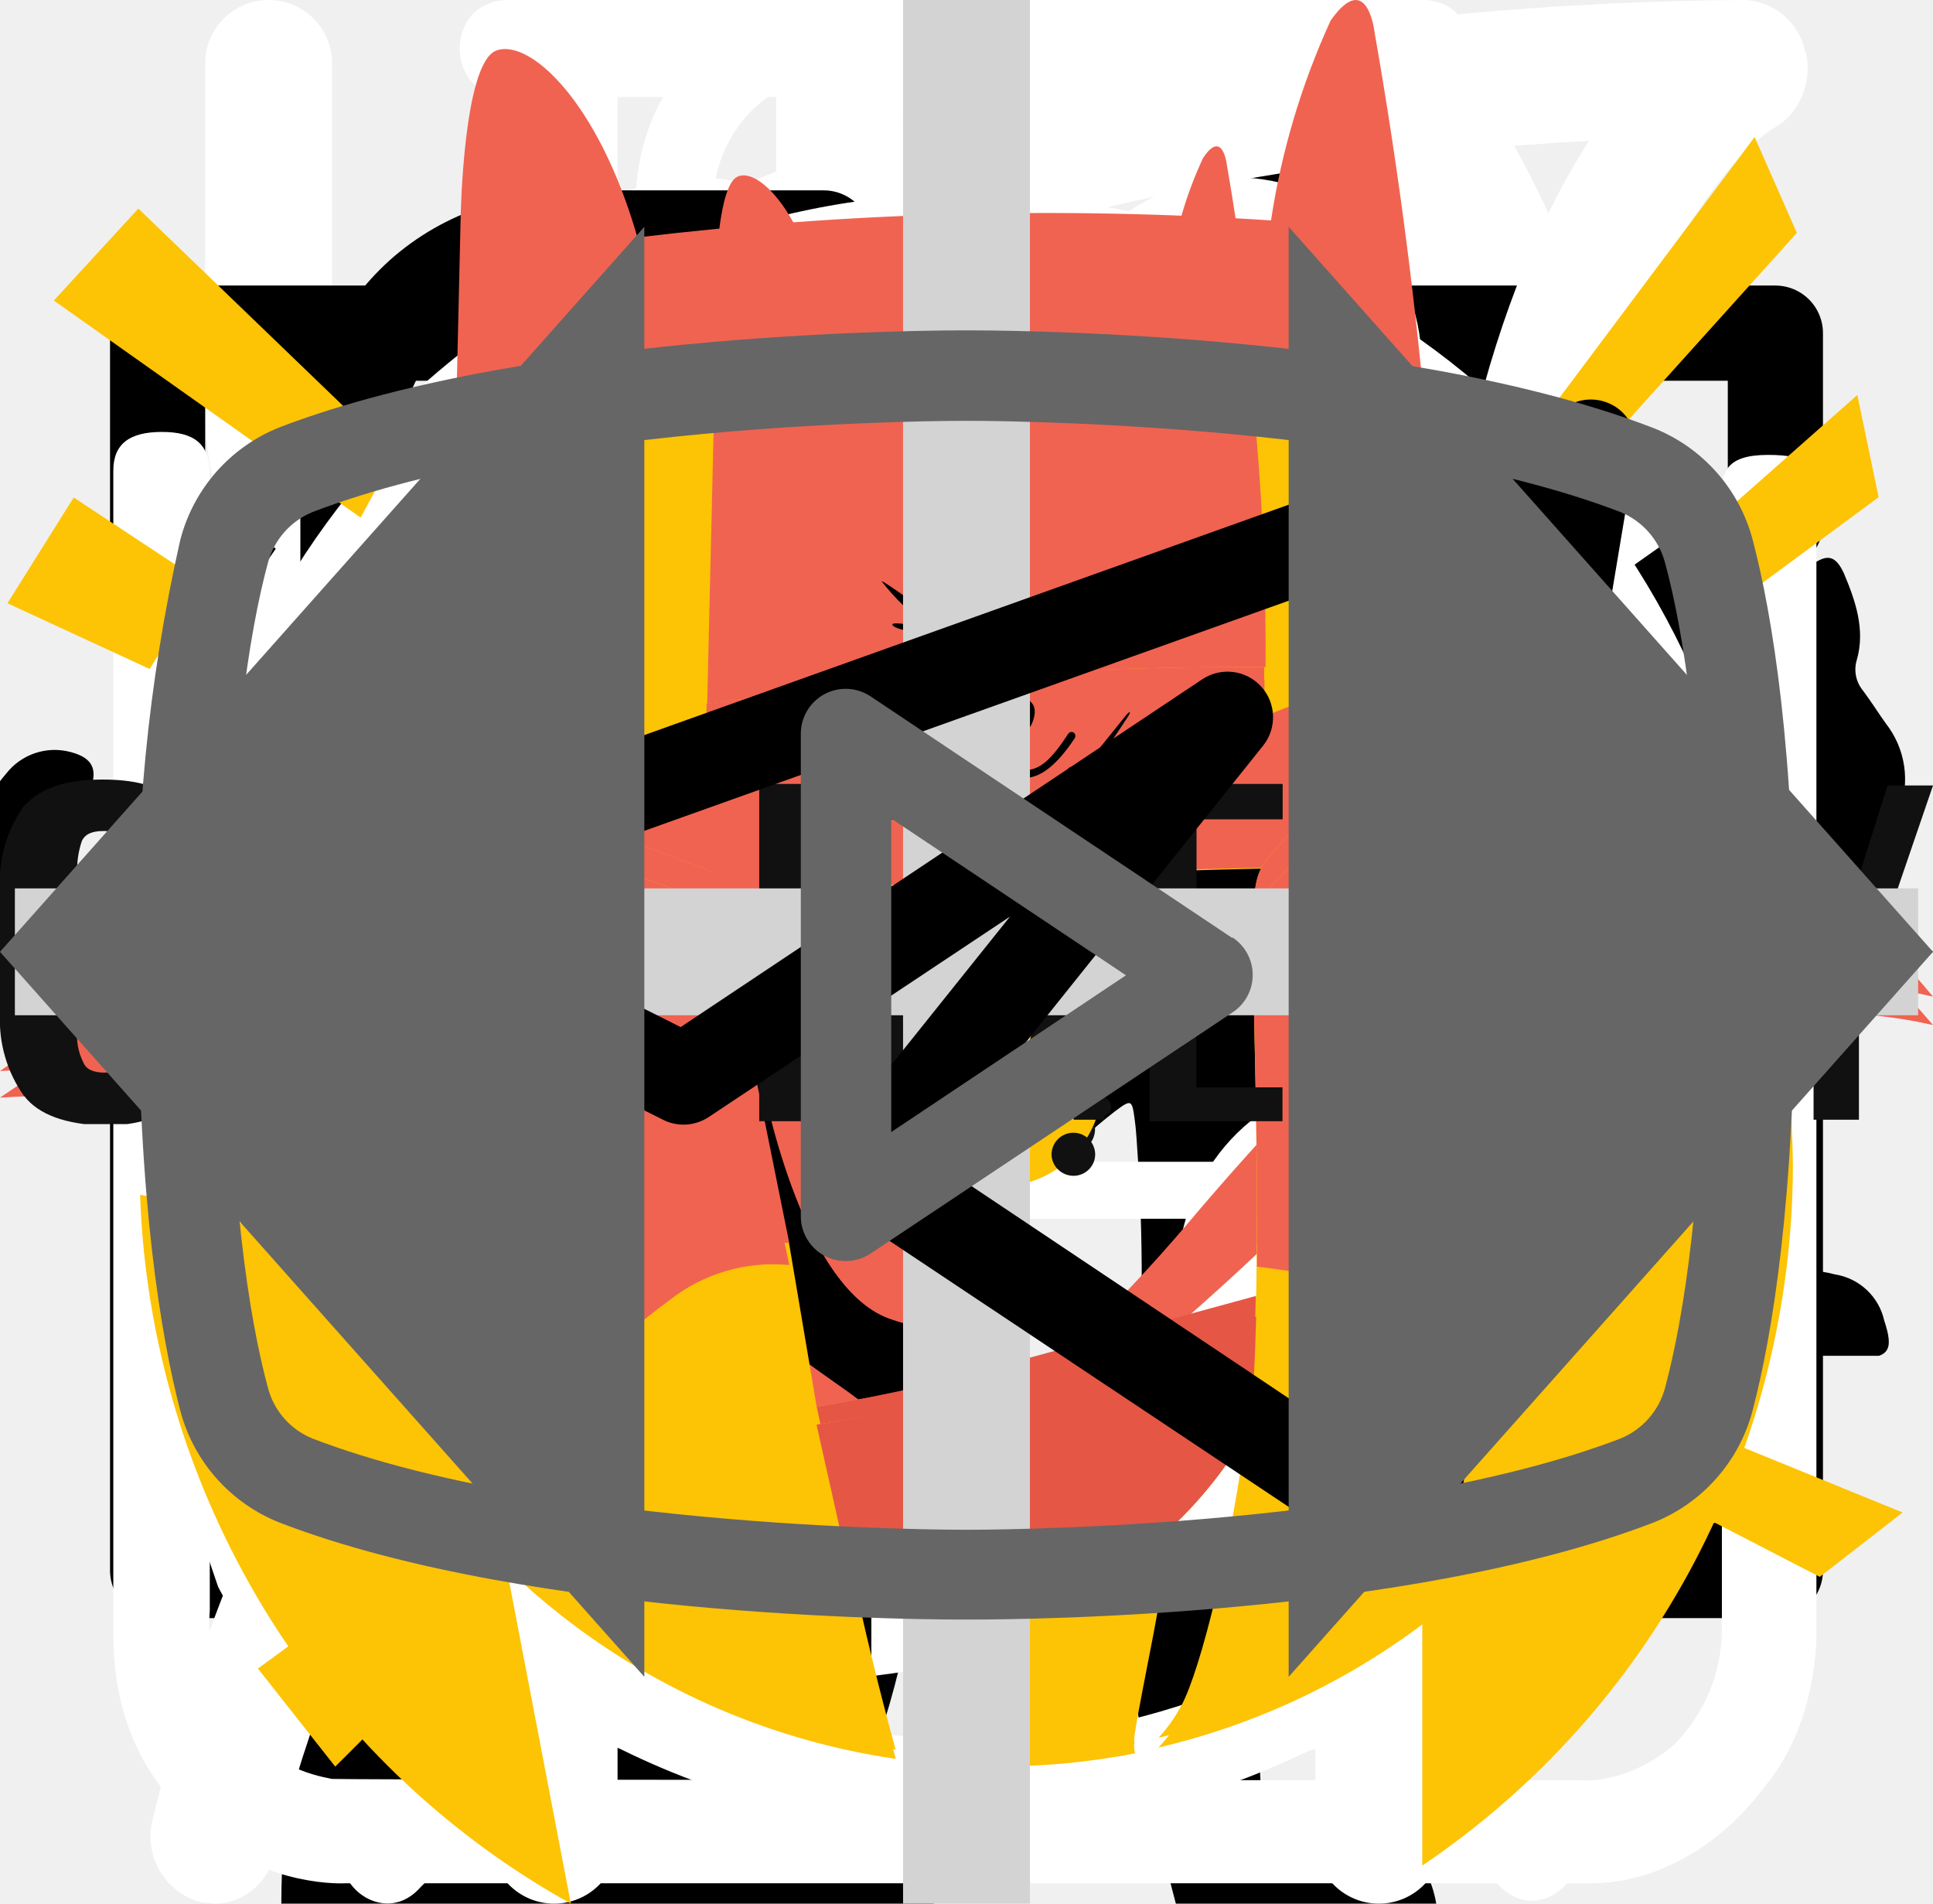
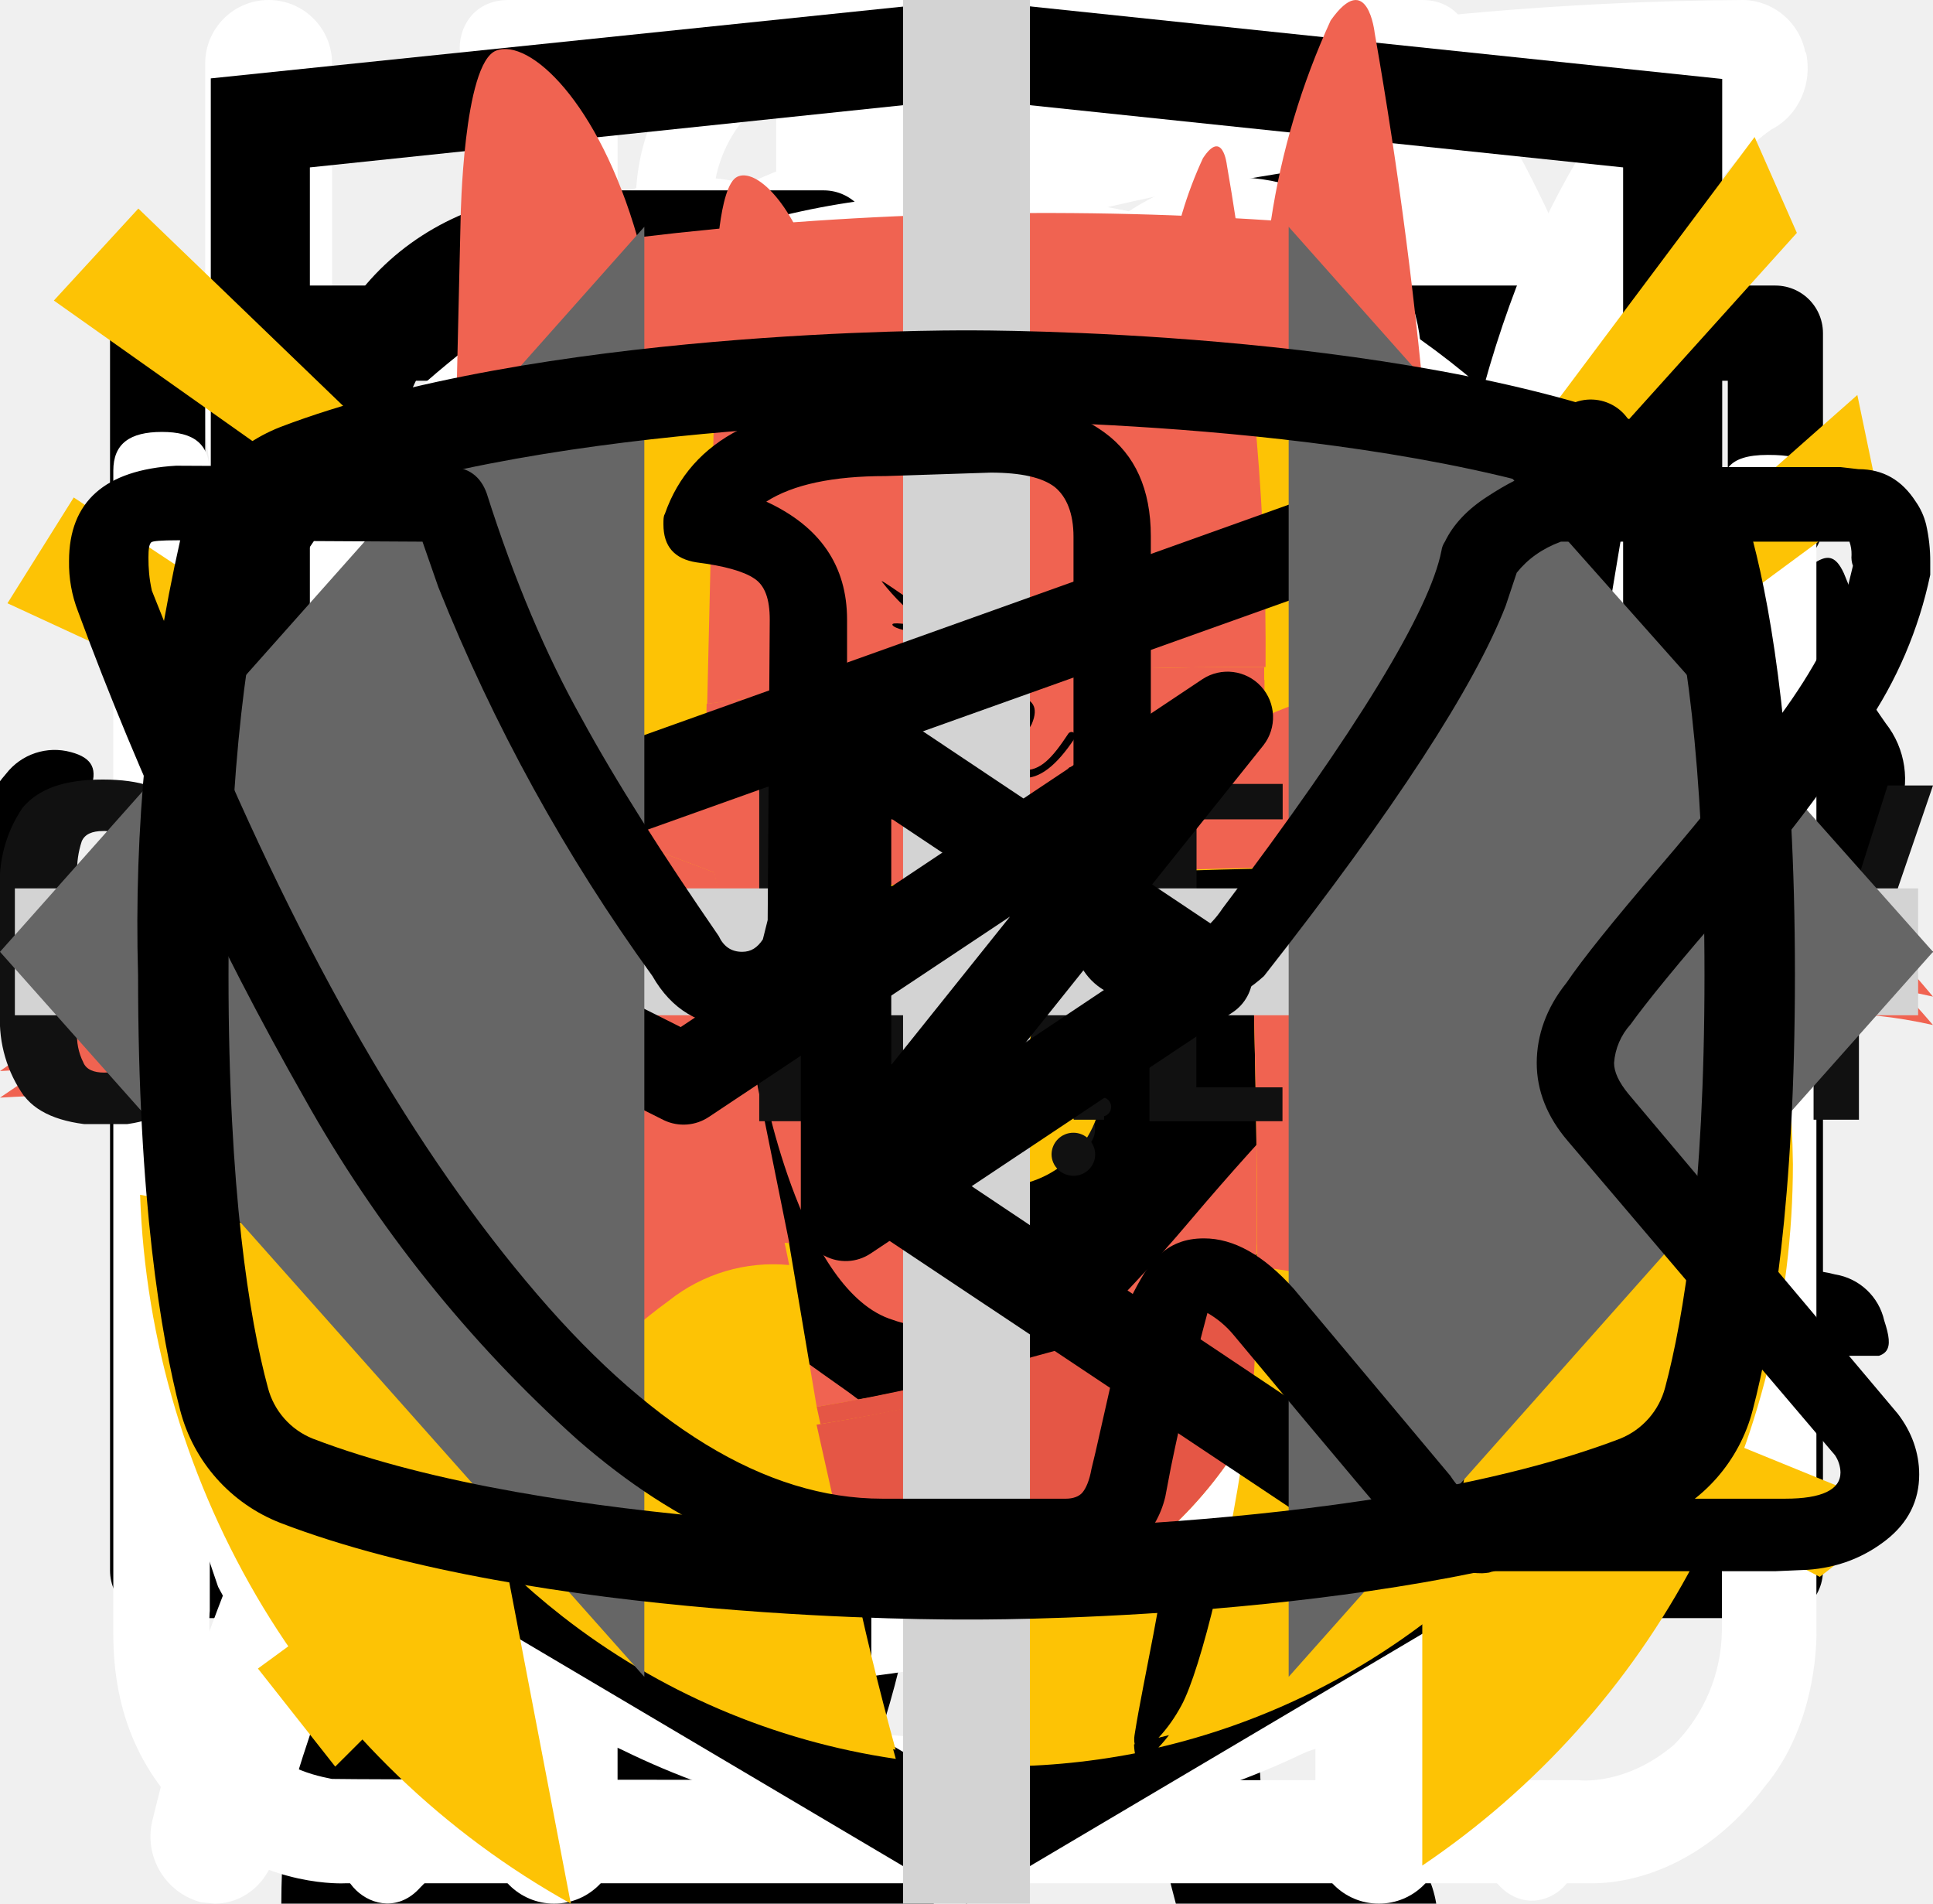
<svg xmlns="http://www.w3.org/2000/svg">
  <style>:root svg:not(:target){display:none}</style>
  <svg viewBox="0 0 67 28" fill="none" id="cat-pro">
    <g clip-path="url(#cat-pro_0)">
      <path d="M60.56 2.88a7.6 7.6 0 0 1 2.25-2.3c.5-.35.8-.35 1.1.3.4.95.75 1.95.45 3a1.14 1.14 0 0 0 .2 1.05c.3.4.55.8.8 1.15a3.13 3.13 0 0 1 .45 3.1c-.18.5-.22 1.03-.1 1.55.1.5.1 1 0 1.5a1.87 1.87 0 0 1-1.35 1.6 2.6 2.6 0 0 0-1.6 1 .53.53 0 0 1-.45.25c-.6.1-2.1-1.25-2.1-1.85v-.3c.05-1.8-.05-1.95-1.7-2.7a2.2 2.2 0 0 1-.9-.6c-.3-.4-.7-.35-1.15-.2-.45.15-.7.45-.65.95.15 1.2.2 2.43.15 3.65 0 .14.04.27.1.4 1.55 2.25 2.15 4.9 2.9 7.45.6 1.95 1.7 3 3.7 3.15.32.02.64.07.95.15a2.08 2.08 0 0 1 1.7 1.6c.35 1.05.15 1.3-.9 1.3h-3.25c-.42.02-.83-.12-1.15-.4a5.86 5.86 0 0 0-1.7-1 3.63 3.63 0 0 1-1.7-1.3 14.3 14.3 0 0 0-2-2.25c-1.4-1.45-2.9-2.85-4.2-4.35a5.69 5.69 0 0 1-1.6-3.8c0-.45-.1-.65-.6-.45a.96.96 0 0 1-.5.15c-1.4 0-2.1.85-2.6 2.1-.45 1.05-1.05 2.05-1.6 3.1a5.2 5.2 0 0 0-.5 2.1c0 1.2.3 1.6 1.4 2 .7.25 1.35.5 1.7 1.2.4.8.3 1-.55 1.05h-3.4a.94.94 0 0 1-.95-.55l-.9-1.5a3.02 3.02 0 0 1-.35-2.7c.22-.87.23-1.78.05-2.65a4.21 4.21 0 0 1 .85-3.5c.3-.35.3-.5-.2-.6a25.03 25.03 0 0 1-5.95-2.1c-1.6-.6-1.9-.5-2.35 1.15-.4 1.4-.8 2.8-1.1 4.25-.35 1.6.05 3.1.55 4.6.2.6.8.55 1.25.7 1 .3 1.85.7 2.25 1.75.35.8.3.9-.55.9-.85 0-1.7-.05-2.6 0-.76.01-1.5-.23-2.1-.7-2.4-1.6-3.1-4.05-3.3-6.7-.1-1.65-1-2.95-2.05-4.2-.2-.25-.4-.35-.7-.15-1.07.59-2.2 1.1-3.35 1.5a13.36 13.36 0 0 0-6.1 4.4 5.32 5.32 0 0 0-1.1 2.55c-.15.9.1 1.3 1 1.55s1.35.75 1.45 1.7c.05.4-.1.6-.5.6h-4.05a.82.82 0 0 1-.65-.4 4.28 4.28 0 0 1-.95-2.75 25.3 25.3 0 0 1 .45-5.15 3.15 3.15 0 0 1 1.7-2.4c2.95-1.4 4.5-4.05 5.9-6.8.3-.55.05-.65-.45-.6-1.4.2-2.73.74-3.85 1.6a35.31 35.31 0 0 0-4.15 3.55 8.33 8.33 0 0 1-5.15 2.45c-3.65.2-5.35-1.85-5.2-5.15.03-1.13.46-2.2 1.2-3.05a2.13 2.13 0 0 1 2.25-.75c.75.2.95.6.65 1.35-.15.3-.35.55-.5.85-.22.3-.39.64-.5 1-.55 1.5.2 2.55 1.75 2.7 1.65.15 3-.55 4.25-1.55 1.5-1.2 2.85-2.6 4-4.15a10.4 10.4 0 0 1 7.2-4.05c1.15-.15 2.15-.65 3.25-.95a20.7 20.7 0 0 1 6.35-.9 6.5 6.5 0 0 0 2.9-.55c2.45-1 5-1 7.55-.5 2 .4 4 .9 5.95 1.4 1.16.21 2.35.18 3.5-.1 2.2-.56 4.44-.9 6.7-1a9.08 9.08 0 0 1 4.3.85c1 .45 1 .45.75 1.4Z" fill="#000" />
    </g>
    <defs>
      <clipPath id="cat-pro_0">
        <path fill="#fff" d="M0 0h67v28h-67z" />
      </clipPath>
    </defs>
  </svg>
  <svg viewBox="0 0 36 50" fill="none" id="cat-slim">
    <g clip-path="url(#cat-slim_0)">
      <path d="M28.2 0h-.2c-.32.19-.59.47-.74.82a8.03 8.03 0 0 0-.67 1.76.84.84 0 0 1-.76.69 3.77 3.77 0 0 0-2.69 1.95c-.37.66-.69 1.35-.95 2.06-.73 1.9-1.29 3.85-1.98 5.77-.32.87-.34.87-1.32.87-1.16 0-1.08-.18-1.1 1.1 0 .41.13.62.56.6.13 0 .33-.07.39.1.05.18-.13.26-.23.36a4.63 4.63 0 0 1-2.23 1.26c-.97.26-1.97.47-2.92.79-2.45.82-4.7 1.96-6.46 3.9a14.44 14.44 0 0 0-2.44 4.04c-1.89 4.46-2.8 9.15-3.51 13.88a97.06 97.06 0 0 0-.75 6.7c-.1 1.1-.2 2.23-.2 3.35h17.14c.03-.23-.01-.46-.12-.66a2.58 2.58 0 0 0-1.97-1.58c-.36-.08-.4-.2-.18-.48.36-.48.64-1.02.82-1.6.84-2.47 1.16-5.06 1.57-7.62.23-1.96.83-3.85 1.77-5.59a11.13 11.13 0 0 1 2.87-3.28c.43-.32.45-.32.52.23.05.36.06.74.09 1.11a48.2 48.2 0 0 1-.1 7.31c-.2 1.88-.22 3.78-.07 5.67.2 2.2.59 4.36 1.16 6.49h6.84a2.8 2.8 0 0 0-2.18-2.29c-.64-.1-1.3-.07-1.93.1-.31.08-.44 0-.46-.33-.22-2.73-.04-5.47.51-8.16a91.8 91.8 0 0 0 1.57-9.37c.14-1.27.54-2.5 1.18-3.6.6-1.1 1.14-2.23 1.74-3.33a3.03 3.03 0 0 0 .22-2.67c-.14-.37-.27-.74-.44-1.1-.52-1-1.03-2-1.5-3-.26-.52-.2-.59.36-.6.84 0 .84 0 .86-.85v-.34c0-.35-.14-.55-.52-.51h-.78c-.36 0-.46-.15-.37-.52a3.22 3.22 0 0 1 2.64-2.28 11.3 11.3 0 0 1 3.4.22.51.51 0 0 0 .65-.33 40 40 0 0 1 .66-1.55.52.52 0 0 0-.05-.58c-1.65-2.1-3.43-4.05-5.87-5.3a.77.77 0 0 1-.45-.58 9.8 9.8 0 0 0-.65-2.14 1.8 1.8 0 0 0-.73-.89Z" fill="#000" />
    </g>
    <defs>
      <clipPath id="cat-slim_0">
        <path fill="#fff" d="M0 0h36v50h-36z" />
      </clipPath>
    </defs>
  </svg>
  <svg viewBox="0 0 32 12" fill="none" id="icon-arrow">
    <path stroke="#000" stroke-width="2" d="M0 6h26" />
    <path d="m32 6-6.75 5.2v-10.4l6.75 5.2Z" fill="#000" />
  </svg>
  <svg viewBox="0 0 25 30" fill="none" id="icon-eat">
    <path fill-rule="evenodd" clip-rule="evenodd" d="M18.62.08a1 1 0 0 1 1.09.21c.9.91 2.1 2.88 3.06 5.92a42.6 42.6 0 0 1 1.73 12.79 1 1 0 0 1-1 1h-3.5v9a1 1 0 1 1-2 0v-28a1 1 0 0 1 .62-.92Zm1.38 17.92h2.5a39.62 39.62 0 0 0-1.64-11.19 22.4 22.4 0 0 0-.86-2.3v13.49Zm-14-18a1 1 0 0 1 1 1v28a1 1 0 1 1-2 0v-28a1 1 0 0 1 1-1Z" fill="#fff" />
    <path fill-rule="evenodd" clip-rule="evenodd" d="M1.5 0a1 1 0 0 1 1 1v5.5c0 .56.2 1.32.7 1.92.48.56 1.31 1.08 2.8 1.08a1 1 0 1 1 0 2 5.41 5.41 0 0 1-4.33-1.8 5.07 5.07 0 0 1-1.17-3.2v-5.5a1 1 0 0 1 1-1Z" fill="#fff" />
    <path fill-rule="evenodd" clip-rule="evenodd" d="M10.5 0a1 1 0 0 0-1 1v5.5c0 .56-.2 1.32-.7 1.92-.48.56-1.31 1.08-2.8 1.08a1 1 0 0 0 0 2 5.4 5.4 0 0 0 4.33-1.8 5.07 5.07 0 0 0 1.17-3.2v-5.5a1 1 0 0 0-1-1Z" fill="#fff" />
  </svg>
  <svg viewBox="0 0 20 20" fill="none" id="icon-email-form">
    <path d="M1.5 8.5v8h17v-8m-17-5h17v2l-8.5 6-8.5-6v-2Z" stroke="#000" stroke-linecap="round" stroke-linejoin="round" />
  </svg>
  <svg viewBox="0 0 78 81" fill="none" id="icon-gift">
    <path d="M64.016 35.633H14.031C12.277 35.633 10.849 34.214 10.849 32.471V22.999C10.849 21.255 12.277 19.837 14.031 19.837H64.015C65.769 19.837 67.195 21.255 67.195 22.999V32.471C67.196 34.214 65.769 35.633 64.016 35.633ZM14.031 22.26C13.628 22.26 13.287 22.598 13.287 22.999V32.471C13.287 32.879 13.621 33.21 14.031 33.21H64.015C64.424 33.21 64.758 32.879 64.758 32.471V22.999C64.758 22.598 64.417 22.26 64.015 22.26H14.031Z" fill="white" />
    <path d="M57.045 68.082H20.999C17.622 68.082 14.874 65.351 14.874 61.993V34.421C14.874 33.752 15.42 33.209 16.093 33.209C16.766 33.209 17.312 33.752 17.312 34.421V61.993C17.312 64.015 18.966 65.659 20.999 65.659H57.045C59.077 65.659 60.731 64.015 60.731 61.993V34.421C60.731 33.752 61.277 33.209 61.95 33.209C62.622 33.209 63.168 33.752 63.168 34.421V61.993C63.168 65.351 60.421 68.082 57.045 68.082Z" fill="white" />
    <path d="M39.023 68.082C38.35 68.082 37.804 67.54 37.804 66.871V34.421C37.804 33.752 38.35 33.209 39.023 33.209C39.695 33.209 40.241 33.752 40.241 34.421V66.87C40.241 67.54 39.696 68.082 39.023 68.082Z" fill="white" />
    <path d="M23.811 22.256C19.997 20.201 18.573 15.444 20.638 11.651C22.702 7.86 27.486 6.445 31.303 8.496C37.117 11.627 40.257 20.361 40.387 20.731L38.088 21.535C38.059 21.452 35.126 13.31 30.143 10.627C27.508 9.211 24.206 10.188 22.782 12.805C21.357 15.424 22.339 18.707 24.973 20.125L23.811 22.256Z" fill="white" />
    <path d="M54.231 22.256L53.071 20.124C54.348 19.437 55.278 18.297 55.693 16.916C56.106 15.533 55.953 14.073 55.262 12.805C54.572 11.536 53.426 10.612 52.036 10.2C50.646 9.789 49.178 9.941 47.902 10.627C42.92 13.309 39.987 21.452 39.958 21.534L37.659 20.73C37.789 20.36 40.928 11.626 46.742 8.496C48.59 7.501 50.718 7.282 52.732 7.878C54.747 8.473 56.406 9.814 57.406 11.651C58.407 13.488 58.629 15.603 58.029 17.606C57.429 19.609 56.08 21.26 54.231 22.256Z" fill="white" />
    <path d="M61.95 51.857H16.093C15.42 51.857 14.874 51.314 14.874 50.646C14.874 49.977 15.42 49.435 16.093 49.435H61.95C62.622 49.435 63.168 49.977 63.168 50.646C63.168 51.314 62.623 51.857 61.95 51.857Z" fill="white" />
  </svg>
  <svg viewBox="0 0 26 29" fill="none" id="icon-instant">
    <path d="M10.86 0c-1.63 0-2.9 1.37-2.9 3.1s1.27 3.1 2.9 3.1 2.9-1.37 2.9-3.1-1.27-3.1-2.9-3.1Zm0 1.19c1 0 1.72.84 1.72 1.91 0 1-.79 1.91-1.72 1.91-1 0-1.72-.84-1.72-1.91 0-1 .78-1.91 1.72-1.91Zm-10.86 23.7c0 1.19.4 2.19 1.36 3 1 .87 2.17.8 2.17.8h19c.78 0 1.82-.39 2.63-1.47.84-1 .79-2.37.79-2.37v-17.32c0-.44-.11-.6-.74-.6-.64 0-.7.27-.7.6v17.31a2.5 2.5 0 0 1-.73 1.74c-.74.63-1.45.54-1.45.54s-18.1 0-19-.02c-.35-.07-.91-.2-1.46-.92-.5-.72-.4-1.64-.4-1.64v-17.32c0-.46-.24-.64-.73-.64s-.74.18-.74.59v17.72Zm16.3-16.41c-1.1.24-2.18.38-4.26 2.37-2.08 2-3.62 1.91-5.16 1.82-1.54-.09-3.17-1.55-3.44-1.91-.34-.36-.9-.12-1.09.12-.15.23-.15.64.11 1 1.27 1.18 2.45 2.1 4.7 2.28a7.45 7.45 0 0 0 5.9-2.28c1.44-1.46 2.16-1.73 3.25-1.91a6.27 6.27 0 0 1 5.07 1.27c1 1.1 1.26.79 1.54.48.54-.72-.23-1.28-1.09-1.92a7.19 7.19 0 0 0-5.52-1.28l-.02-.04Zm-9.06 7.2c-1.18 0-2.08 1-2.08 2.28 0 1.28.9 2.28 2.08 2.28 1.18 0 2.08-1 2.08-2.28 0-1.28-.9-2.28-2.08-2.28Zm11.77.79c-1.54 0-2.8 1.36-2.8 3 0 1.65 1.26 3.01 2.8 3.01 1.54 0 2.8-1.36 2.8-3 0-1.65-1.26-3.01-2.8-3.01Zm0 1.45c.8 0 1.44.7 1.44 1.55 0 .87-.65 1.55-1.44 1.55-.8 0-1.45-.7-1.45-1.55 0-.86.65-1.55 1.45-1.55Z" fill="#fff" />
  </svg>
  <svg viewBox="0 0 25 28" fill="none" id="icon-leaf">
    <path d="M24.84.77a.95.95 0 0 0-.9-.77h-.01c-4.94.03-16.95.92-21.8 8.38-2.51 3.88-2.73 8.91-.64 14.96l.07.13a25.93 25.93 0 0 0-1.04 3.32 1 1 0 0 0 .72 1.19l.2.02c.43 0 .81-.32.9-.79.03-.1 2.42-10.37 10.86-16.38.43-.3.55-.93.26-1.38a.9.9 0 0 0-1.3-.28c-4.79 3.4-7.74 8-9.47 11.65-1.24-4.57-.92-8.37.99-11.3 3.74-5.76 12.62-7.15 17.98-7.45-1.16 1.8-2.41 5.1-2.41 10.93 0 3.12-.83 5.52-2.47 7.14-2.62 2.6-6.88 2.83-10 2.58-.51-.04-.96.38-1 .93-.04.55.35 1.03.86 1.07.63.05 1.3.08 1.99.08 3.17 0 6.86-.66 9.42-3.2 2.04-2 3.07-4.9 3.07-8.6 0-9.1 3.22-11.1 3.23-11.1.4-.21.6-.68.5-1.13Z" fill="#fff" />
  </svg>
  <svg viewBox="0 0 20 20" fill="none" id="icon-phone-form">
    <path d="M10 10h8.5m0 0-2.5-2.5m2.5 2.5-2.5 2.5m-7.5-10v5h-3v5h3v5h-2.5c-1.5 0-2.5-1-2.5-2.5v-10c0-1.5 1-2.5 2.5-2.5h2.5Z" stroke="#000" stroke-linecap="round" stroke-linejoin="round" />
  </svg>
  <svg viewBox="0 0 26 31" fill="none" id="icon-watch">
    <path d="M5.54 0c-1.06 0-1.06 1.58 0 1.58h6.64v1.6c-6.8.44-12.18 6.23-12.18 13.3 0 4.02 1.74 7.64 4.5 10.07.47.43.54 1.18.1 1.64l-1.53 1.55c-.74.69.36 1.75 1.03 1l2-2.03c.35-.34.87-.43 1.3-.21a12.7 12.7 0 0 0 11.07.06c.43-.21.96-.13 1.3.21l1.94 1.97c.68.64 1.65-.31 1.04-1l-1.45-1.48c-.44-.45-.38-1.2.1-1.63a13.46 13.46 0 0 0 4.6-10.16c0-7.07-5.41-12.87-12.22-13.28v-1.6h6.64c1.06 0 1.06-1.59 0-1.59h-14.88Zm-4.1 16.47a11.7 11.7 0 0 1 11.56-11.82c6.38 0 11.55 5.3 11.55 11.82 0 6.55-5.17 11.85-11.55 11.85-6.38 0-11.57-5.3-11.57-11.85Zm10.75-8.09c0-1.1 1.66-1.1 1.66 0v8.63a.84.84 0 0 1-.85.85.81.81 0 0 1-.8-.8v-8.68Zm-4.97 2.62a1.16 1.16 0 0 0 1.16-1.15 1.15 1.15 0 0 0-1.16-1.15 1.16 1.16 0 0 0-1.05 1.14 1.15 1.15 0 0 0 1.05 1.15Zm11.55 0a1.16 1.16 0 0 0 1.16-1.15 1.15 1.15 0 0 0-1.16-1.15 1.16 1.16 0 0 0-1.05 1.14 1.15 1.15 0 0 0 1.05 1.15Zm-10.4 12.59c0 1.53-2.31 1.53-2.31 0s2.32-1.53 2.32 0Zm4.63 3.44a1.17 1.17 0 0 0 1.17-.68 1.14 1.14 0 0 0-.7-1.56 1.17 1.17 0 0 0-1.22.32 1.15 1.15 0 0 0 .75 1.92Zm-8.09-10.39a1.14 1.14 0 0 1-.68 1.17 1.17 1.17 0 0 1-1.57-.7 1.14 1.14 0 0 1 .32-1.2 1.16 1.16 0 0 1 1.93.73Zm17.33 1.15a1.16 1.16 0 0 0 1.17-.68 1.14 1.14 0 0 0-.7-1.55 1.17 1.17 0 0 0-1.22.32 1.15 1.15 0 0 0 .75 1.91Zm-2.31 5.8c0 1.53-2.32 1.53-2.32 0s2.32-1.53 2.32 0Z" fill="#fff" />
+   </svg>
+   <svg viewBox="0 0 27 34" id="logo-html">
+     <g clip-path="url(#logo-html_0)">
+       <path d="m13.64.02-.14-.02-13.5 1.4v24.61l13.5 7.99 13.5-7.99v-24.6l-13.36-1.4Zm11.6 25-11.74 6.94-11.73-6.94v-10.1l11.68 6.93.02 1.25-8.02-4.75v1.23l8.04 4.8.02 1.3-8.05-4.76v1.22l8.04 4.81 8.12-4.83v-5.21l3.62-2.15v10.26Zm0-11.57-3.23 1.88-1.48.88-7.06-4.19-.01 1.23 6.04 3.57-.06.03-.13.07-.86.5-4.98-2.95-.01 1.22 3.93 2.33-.93.61-.02.01-2.97-1.74-.01 1.23 1.94 1.13-1.98 1.19-11.62-6.87 11.63-6.96 11.8 6.83Zm0-1.22-11.8-6.92-11.67 6.91v-9.23l11.73-1.23 11.73 1.23v9.24Z" />
+     </g>
+     <defs>
+       <clipPath id="logo-html_0">
+         <path fill="#fff" d="M0 0h27v34h-27z" />
+       </clipPath>
+     </defs>
  </svg>
  <svg viewBox="0 0 33 38" fill="none" id="logo-mobile">
    <g clip-path="url(#logo-mobile_0)">
      <path d="M6.01 20.93v-2.28c6.62-.93 13.3-1.37 19.98-1.34 0 .6 0 1.22-.06 1.84a24.9 24.9 0 0 1 5.94-1.84 16.77 16.77 0 0 0-6.77-8.29 16.25 16.25 0 0 0-19.92 2.08 16.95 16.95 0 0 0-5 9.5l5.83.33Zm20.97 3.55c-1.15 1.3-1.38 1.21-1.38 3.49v9.27a16.7 16.7 0 0 0 5.43-6.05 17.08 17.08 0 0 0 1.97-7.95 17.3 17.3 0 0 0-.32-3.13 32.86 32.86 0 0 0-5.7 4.37Zm-20.68 1.51s-3.75-1.46-5.14-1.85a8.33 8.33 0 0 0-1.16-.29c.1 2.92.96 5.76 2.46 8.24a16.63 16.63 0 0 0 6.14 5.91l-2.3-12.01Z" fill="#FDC305" />
      <path d="M26.04 17.3a92.51 92.51 0 0 0-1.39-16.64s-.14-1.3-.88-.25c-.58 1.27-.98 2.6-1.19 3.99a68.3 68.3 0 0 0-12.65.34c-.78-2.72-2.16-3.98-2.82-3.73-.66.25-.71 3.34-.71 3.34l-.33 14.25a139.1 139.1 0 0 1 19.97-1.3Z" fill="#F06351" />
      <path d="M12.3 14.15c0-.1.98.68 1.39.92.4.25.6.43.6.6 0 .17-.27.34-.62.34-.36 0-.9-.12-1-.27h1.23c-.6-.45-1.15-1-1.6-1.6Zm7.4.11-1.08 1.34c0 .06-.17.35.18.3.4-.06.81-.16 1.2-.29.11 0 .08-.2-.1-.17-.18.02-.69.05-1 .11l.84-1.27s.07-.13-.04-.02Zm-3.11 6.15c.46-.2.84-.56 1.08-1.01.28-.66 0-.92-.44-1.01-.6-.11-1.2.01-1.72.34-.39.37-.34.73-.05 1.01.35.27.73.5 1.13.67Z" fill="#000" />
      <path d="M16.2 21.67a1.7 1.7 0 0 1-1.45.99 2.1 2.1 0 0 1-1.46-.43c-.2-.12-.37-.27-.52-.45-.1-.1-.22-.2-.36-.26 0 0 .74 4.14 2.54 4.8 1.8.66 2.12-.76 2.18-1.14a5.76 5.76 0 0 0-.8-3.27c-.03-.3-.04-.1-.14-.24Z" fill="#F06351" />
      <path d="M14.57 22.82a3.36 3.36 0 0 1-2.35-1.53.14.14 0 0 1 .09-.13.14.14 0 0 1 .15.03c.5.7 1.25 1.17 2.09 1.31a2.04 2.04 0 0 0 1.61-1l.14-.2.1.21s.37.77 1 .8c.62.05 1.03-.4 1.59-1.28a.14.14 0 0 1 .2 0c.03.02.05.05.06.09 0 .03 0 .07-.02.1-.63 1.02-1.25 1.46-1.86 1.42a1.52 1.52 0 0 1-1.1-.77 2.25 2.25 0 0 1-1.7.95Z" fill="#000" />
      <path d="M25.99 19.12a58.7 58.7 0 0 0-5.02 5.24 31.58 31.58 0 0 1-5.24 4.94c-.22-.53-1.6-1.52-1.6-1.52s-3.1-2.17-5.14-3.86a34.1 34.1 0 0 1-3.1-3.04l-1.98-.1a22.39 22.39 0 0 0 11.89 8.88c.85-.14 3.24-1.87 5.02-3.29a58.15 58.15 0 0 0 5.88-5.95c.5-.6.88-1.28 1.13-2.02-1.09.4-1.84.72-1.84.72Z" fill="#F06351" />
    </g>
    <defs>
      <clipPath id="logo-mobile_0">
        <path fill="#fff" d="M0 0h33v38h-33z" />
      </clipPath>
    </defs>
  </svg>
  <svg viewBox="0 0 60 50" fill="none" id="logo-pic">
    <path d="M51.2 19.05a22.3 22.3 0 0 0-6.88-9.13 21.5 21.5 0 0 0-21.62-2.95 21.95 21.95 0 0 0-9 6.97 22.76 22.76 0 0 0-3.04 22.04 22.31 22.31 0 0 0 6.78 9.22c3 2.42 6.57 4 10.36 4.56-.5-1.82-1-3.84-1.44-5.98 1.29.86 2.65 1.6 4.07 2.23 0 0 .1 1.88.24 3.99a21.7 21.7 0 0 0 4.55-.41 1.9 1.9 0 0 1 0-.67c.25-1.63.94-4.57 1.07-6.46.99-.94 1.83-2.03 2.48-3.24l-.05.39c-.47 3.71-1.45 7.68-2.05 8.78-.2.37-.43.7-.71 1 3.1-.74 6-2.16 8.5-4.15 2.5-2 4.55-4.53 6-7.42a22.73 22.73 0 0 0 .75-18.77Zm-1.25 3.3c-.38.38-1.15.64-1.28-.5a30.8 30.8 0 0 1-.16-1.93s-1.65-2.99-2.27-3.02c-.62-.04-4.99 3.02-6.14 4.36-1 1.12-1.2 1.05-1.2 3.03 0 1.49.19 7.12.09 11.43l-6.97 1.9a53.8 53.8 0 0 1-6.67 1.5l-.86-5.09h-.12l-2.2-11.49s-3.25-1.26-4.45-1.6a3.16 3.16 0 0 0-3.42.55 4.42 4.42 0 0 0-1.48 3.36c.18.4.32.83.4 1.27.05.42-1.02.37-1.7.37-.69 0-.79-1.25-.25-2.73a19.9 19.9 0 0 1 1.56-3.26c.46-.93 1.06-1.78 1.77-2.52 0 0 .12-.3 1.07-.21.95.09 6.22.37 6.22.37l.05-1.98c5.73-.8 11.51-1.2 17.3-1.17v1.6a18.95 18.95 0 0 1 6.97-1.74.76.76 0 0 1 .65.34c.3.37 2.06 2.61 2.27 2.94.57.83 1.1 1.7 1.57 2.61a5.5 5.5 0 0 1-.75 1.6v.02Z" fill="#FDC305" />
    <path d="m48.28 17.02.86 1.12c.57.84 1.1 1.72 1.56 2.62a5.5 5.5 0 0 1-.73 1.55c-.38.38-1.16.63-1.28-.5-.13-1.14-.18-1.89-.18-1.89s-1.65-2.99-2.27-3.02c-.62-.04-4.99 3.02-6.14 4.36-1 1.12-1.2 1.05-1.2 3.03 0 1.3.15 5.8.11 9.8 1.55.17 3.83.6 4.51 1.63 0 0-.25-6.26 6.68-2.98 0 0 .24-8.54 9.8-6.35a37.5 37.5 0 0 0-11.72-9.37Zm-9-2.02c.03-4.84-.37-9.67-1.2-14.43 0 0-.13-1.13-.74-.2-.51 1.1-.86 2.27-1.03 3.48a59.42 59.42 0 0 0-10.96.3c-.7-2.4-1.9-3.49-2.47-3.2-.58.29-.65 2.86-.65 2.86l-.28 12.35a121 121 0 0 1 17.33-1.17Z" fill="#F06351" />
    <path d="M38.78 39.22c.11-.93.17-2.17.2-3.54l-6.96 1.9a53.8 53.8 0 0 1-6.67 1.54l.95 4.36c0 .1 0 .2.06.29 1.3.85 2.65 1.6 4.07 2.22 2.07-1 4.04-2.21 5.88-3.6v.05c.98-.94 1.82-2.02 2.47-3.22Z" fill="#E55645" />
    <path d="M27.37 12.26c-.05-.08.85.6 1.2.8.35.22.52.37.52.52 0 .15-.22.3-.53.3-.3 0-.78-.1-.85-.23-.07-.12.51 0 .8 0h.25c-.53-.4-1-.86-1.4-1.39Zm6.41.1s-.86 1.12-.93 1.17c-.08.05-.15.3.16.25.35-.05.7-.13 1.04-.24.1-.06.06-.18-.1-.16-.16.02-.58.04-.85.1l.72-1.11s.03-.1-.04-.01Zm-2.68 5.33c.4-.18.72-.49.93-.87.24-.58 0-.8-.38-.88-.52-.1-1.05.01-1.5.3-.33.32-.29.64 0 .87.3.24.6.43.94.58Z" fill="#000" />
    <path d="M30.79 18.79a1.46 1.46 0 0 1-1.25.86c-.47.04-.94-.1-1.32-.39a1.7 1.7 0 0 1-.45-.4.86.86 0 0 0-.31-.21s.64 3.59 2.2 4.16c1.55.58 1.84-.66 1.89-1 .05-.99-.2-1.97-.7-2.82 0-.26-.02-.09-.06-.2Z" fill="#F06351" />
    <path d="M29.33 19.78a2.96 2.96 0 0 1-2-1.24.13.13 0 0 1 0-.18.12.12 0 0 1 .13-.03l.03.03a2.78 2.78 0 0 0 1.8 1.14 1.78 1.78 0 0 0 1.41-.87l.12-.16.09.19s.32.66.85.7c.53.03.9-.37 1.4-1.13a.12.12 0 0 1 .17-.03c.02.01.04.04.05.08 0 .03 0 .06-.02.09-.57.86-1.1 1.27-1.62 1.23a1.3 1.3 0 0 1-.95-.64 1.95 1.95 0 0 1-1.46.82Z" fill="#000" />
    <path d="M31 31.53a3.25 3.25 0 0 0 3.22-3.27 3.25 3.25 0 0 0-3.21-3.28 3.24 3.24 0 0 0-3.2 3.28c0 1.8 1.43 3.27 3.2 3.27Z" fill="#FDC305" />
    <path d="m35.26 25.6-2.68 1.14.99-4.91-6.42 8.51 2.68-1.14-.98 4.92 6.4-8.53Zm-6.32 3.34 3.56-4.72-.7 3.49 1.71-.72-3.58 4.73.7-3.5-1.7.72Zm-1.2-1.29c.53 0 .96-.43.96-.97a.97.97 0 0 0-.96-.98.97.97 0 0 0-.96.98c0 .54.43.97.96.97Zm5.58 3.55c.37 0 .67-.31.67-.7 0-.37-.3-.68-.67-.68-.38 0-.68.3-.68.69 0 .38.3.69.68.69Zm.82-1.9a.3.3 0 0 0 .3-.3.3.3 0 0 0-.3-.3.3.3 0 0 0-.3.3c0 .17.13.3.3.3Z" fill="#111" />
    <path d="M39.24 16.57c-1.55 1.42-3 2.94-4.36 4.55a27.48 27.48 0 0 1-4.54 4.27c-.19-.46-1.4-1.32-1.4-1.32s-2.68-1.88-4.44-3.35a27.62 27.62 0 0 1-2.68-2.62l-1.71-.1a19.39 19.39 0 0 0 10.26 7.72c.73-.13 2.8-1.64 4.35-2.87a49.8 49.8 0 0 0 5.13-5.15c.43-.52.76-1.1.98-1.75-.98.34-1.6.62-1.6.62Zm-17.06 5.97s-3.26-1.26-4.46-1.6a3.16 3.16 0 0 0-3.42.55 4.42 4.42 0 0 0-1.48 3.36c.18.4.32.83.41 1.27.04.42-1.03.37-1.71.37-.68 0-.79-1.25-.25-2.73a19.9 19.9 0 0 1 1.56-3.26c-4.66 2.48-12.83 8.2-12.83 8.2a38.4 38.4 0 0 1 7 .21c4.5.46 4.28 4.07 4.28 4.07 1.58-.44 3.19-.76 4.81-.96 1.82-.13 1.95 1.85 1.95 1.85l.45 3.36c.69-.76 1.45-1.45 2.27-2.06a5.11 5.11 0 0 1 3.74-1.13l-2.32-11.5Z" fill="#F06351" />
  </svg>
  <svg viewBox="0 0 70 59" fill="none" id="logo">
    <path d="M59.74 23.8a25.42 25.42 0 0 0-8.03-10.37 25.63 25.63 0 0 0-35.72 4.57 25.33 25.33 0 0 0 4.35 35.54 25.63 25.63 0 0 0 12.1 5.18c-.58-2.07-1.17-4.36-1.69-6.8 1.5.98 3.1 1.83 4.75 2.54 0 0 .12 2.14.28 4.53 1.78.03 3.56-.13 5.32-.47a2.1 2.1 0 0 1 0-.75c.29-1.85 1.08-5.2 1.24-7.35a15.1 15.1 0 0 0 2.9-3.68l-.06.44c-.55 4.22-1.7 8.74-2.4 9.98-.22.42-.5.8-.83 1.15a25.65 25.65 0 0 0 16.93-13.16 25.32 25.32 0 0 0 .86-21.34Zm-1.46 3.77c-.44.42-1.35.71-1.5-.58-.15-1.29-.19-2.2-.19-2.2s-1.93-3.4-2.64-3.43c-.72-.04-5.82 3.44-7.17 4.96-1.16 1.28-1.4 1.19-1.4 3.44 0 1.7.23 8.1.1 13l-8.13 2.15c-2.55.73-5.15 1.3-7.78 1.71l-1-5.78h-.14l-2.56-13.07s-3.8-1.42-5.2-1.81a3.77 3.77 0 0 0-3.99.62 5.03 5.03 0 0 0-1.72 3.82c.2.46.37.95.47 1.44.05.48-1.2.43-2 .43-.79 0-.9-1.43-.28-3.1a22.1 22.1 0 0 1 1.82-3.72 11.78 11.78 0 0 1 2.06-2.86s.14-.34 1.25-.24c1.1.1 7.26.42 7.26.42l.05-2.25c6.7-.92 13.44-1.36 20.2-1.33v1.82a22.58 22.58 0 0 1 8.12-1.98.91.91 0 0 1 .77.38c.33.43 2.4 2.98 2.64 3.34a27.6 27.6 0 0 1 1.82 2.98 6.17 6.17 0 0 1-.86 1.83Z" fill="#FDC305" />
    <path d="m56.33 21.5 1 1.27a27.6 27.6 0 0 1 1.82 2.98 6.17 6.17 0 0 1-.85 1.77c-.44.42-1.35.71-1.5-.58-.15-1.29-.2-2.14-.2-2.14s-1.94-3.4-2.65-3.44c-.72-.04-5.82 3.44-7.17 4.96-1.16 1.28-1.4 1.19-1.4 3.44 0 1.49.18 6.6.14 11.14 1.8.2 4.46.7 5.25 1.86 0 0-.29-7.12 7.8-3.39 0 0 .28-9.71 11.43-7.22a43.58 43.58 0 0 0-13.67-10.65Zm-10.5-2.3c.04-5.5-.43-11-1.4-16.4 0 0-.15-1.3-.87-.24-.6 1.26-1 2.6-1.2 3.97a71.13 71.13 0 0 0-12.79.33c-.82-2.72-2.21-3.96-2.88-3.64-.67.33-.75 3.26-.75 3.26l-.33 14.04c6.7-.92 13.45-1.36 20.22-1.33Z" fill="#F06351" />
    <path d="M45.25 46.74c.13-1.06.2-2.47.24-4.03l-8.14 2.16a64.15 64.15 0 0 1-7.78 1.75l1.11 4.96c0 .11 0 .22.07.33 1.5.97 3.1 1.82 4.75 2.53a42.36 42.36 0 0 0 6.86-4.1v.06a15.11 15.11 0 0 0 2.89-3.66Z" fill="#E55645" />
    <path d="M31.93 16.09c-.05-.1 1 .67 1.4.91.41.24.61.42.61.59 0 .17-.26.33-.62.33s-.91-.11-1-.25c-.07-.14.6 0 .94 0h.3a8.04 8.04 0 0 1-1.63-1.58Zm7.48.11s-1 1.27-1.09 1.33c-.09.06-.17.33.2.29.4-.07.81-.16 1.2-.28.12-.06.08-.2-.11-.18-.19.02-.68.05-1 .1l.85-1.25s.03-.12-.05-.01Zm-3.13 6.06c.46-.2.84-.55 1.08-1 .28-.65 0-.9-.43-.99-.6-.1-1.23.02-1.75.34-.39.37-.34.73 0 1 .34.26.7.48 1.1.65Z" fill="#000" />
    <path d="M35.92 23.5c-.12.23-.27.44-.46.6-.29.23-.63.36-1 .38-.55.05-1.1-.1-1.54-.44a2 2 0 0 1-.52-.44 1 1 0 0 0-.36-.25s.74 4.08 2.56 4.73c1.82.66 2.16-.75 2.2-1.13a5.56 5.56 0 0 0-.81-3.21c0-.3-.02-.1-.07-.23Z" fill="#F06351" />
    <path d="M34.22 24.64a3.5 3.5 0 0 1-2.34-1.42.15.15 0 0 1 0-.2.14.14 0 0 1 .1-.04.14.14 0 0 1 .1.04 3.2 3.2 0 0 0 2.1 1.3 2.11 2.11 0 0 0 1.64-.99l.14-.19.1.22s.38.75 1 .8c.61.03 1.05-.42 1.62-1.29a.14.14 0 0 1 .24.16c-.66.97-1.3 1.44-1.89 1.4a1.55 1.55 0 0 1-1.11-.72 2.25 2.25 0 0 1-1.7.93Z" fill="#000" />
    <path d="M36.18 38a3.73 3.73 0 0 0 3.74-3.73 3.73 3.73 0 0 0-3.74-3.72 3.73 3.73 0 0 0-3.74 3.72 3.73 3.73 0 0 0 3.74 3.72Z" fill="#FDC305" />
    <path d="m41.14 31.25-3.13 1.3 1.15-5.59-7.48 9.68 3.12-1.3-1.15 5.6 7.49-9.7Zm-7.38 3.8 4.15-5.37-.8 3.97 1.99-.82-4.18 5.38.8-3.97-1.96.8Zm-1.39-1.46c.61 0 1.11-.5 1.11-1.11a1.11 1.11 0 1 0-2.23 0c0 .6.5 1.1 1.12 1.1Zm6.5 4.02c.44 0 .79-.35.79-.78a.79.79 0 0 0-.79-.78.79.79 0 0 0-.79.78c0 .43.36.78.8.78Zm.96-2.15a.35.35 0 1 0 0-.69c-.2 0-.35.15-.35.34 0 .2.16.35.35.35Z" fill="#111" />
    <path d="M45.78 20.99a57.14 57.14 0 0 0-5.08 5.17 31.74 31.74 0 0 1-5.3 4.86c-.22-.53-1.63-1.51-1.63-1.51s-3.13-2.13-5.19-3.8a31.74 31.74 0 0 1-3.13-2.98l-2-.11a22.57 22.57 0 0 0 11.98 8.76c.86-.13 3.27-1.85 5.08-3.25a57.36 57.36 0 0 0 5.98-5.86c.5-.59.89-1.26 1.14-1.98-1.14.37-1.85.7-1.85.7Z" fill="#F06351" />
    <path d="m65.07 3.47-8.44 9.37-1.22-1.98 8.13-10.86 1.53 3.47Zm-2.57 13.65 5.53-4.08-.77-3.7-5.4 4.77.65 3.01Zm-2.72 31.85 6.12 3.16 3-2.33-6.67-2.72-2.45 1.9Zm-57.83-43.05 3.06-3.33 9.27 8.93-1.22 2.26-11.11-7.86Zm5.41 10.23-4.69-3.1-2.4 3.83 5.15 2.38 1.94-3.11Zm6.52 35.98-4.54 3.32 2.8 3.55 4-3.99-2.26-2.88Z" fill="#FDC305" />
    <path d="M25.87 27.77s-3.8-1.42-5.2-1.81a3.77 3.77 0 0 0-3.99.62 5.03 5.03 0 0 0-1.72 3.82c.2.46.37.95.47 1.44.05.48-1.2.43-2 .43-.79 0-.9-1.43-.28-3.1a22.1 22.1 0 0 1 1.82-3.72c-5.44 2.82-14.97 9.33-14.97 9.33a44.6 44.6 0 0 1 8.17.24c5.24.52 4.99 4.63 4.99 4.63 1.84-.5 3.72-.88 5.62-1.1 2.11-.14 2.26 2.1 2.26 2.1l.53 3.83c.8-.87 1.69-1.65 2.64-2.34a6.07 6.07 0 0 1 4.37-1.3l-2.7-13.07Z" fill="#F06351" />
  </svg>
  <svg viewBox="0 0 101 18" fill="none" id="logotype">
    <g clip-path="url(#logotype_0)" fill="#111">
      <path d="M1.26 16.54a6.86 6.86 0 0 1-1.26-4.3v-6.4c-.1-1.54.3-3.08 1.19-4.38.86-1 2.2-1.46 4.18-1.46 1.98 0 3.24.46 4.03 1.3a5.42 5.42 0 0 1 1.19 3.78v1.54h-3.87v-1.77a3.7 3.7 0 0 0-.24-1.54 1.16 1.16 0 0 0-1.1-.62c-.56 0-.95.16-1.11.54a4.85 4.85 0 0 0-.24 1.7v8.22c-.04.56.07 1.12.32 1.62.15.38.55.54 1.1.54.56 0 .87-.16 1.03-.54.18-.52.26-1.07.24-1.62v-1.84h3.87v1.54a5.77 5.77 0 0 1-1.19 3.84c-.79.93-2.13 1.39-4.03 1.39-1.9-.08-3.32-.54-4.1-1.54Zm13.99-16.31h4.5l3.33 17.54h-3.64l-.63-3.7h-2.6l-.64 3.7h-3.72l3.4-17.54Zm3.24 11.54-.95-6.85-.94 6.85h1.9Zm7.35-8.62h-2.68v-2.92h9.4v2.85h-2.69v14.69h-4.03v-14.62Zm13.91-2.92h6.96v1.85h-4.5v5.77h3.63v1.77h-3.64v6.46h4.5v1.77h-7.03v-17.62h.08Zm9.01 0h1.74l5.14 11.62v-11.62h2.05v17.54h-1.58l-5.21-12v12h-2.14v-17.54Zm11.3 0h6.96v1.85h-4.5v5.77h3.63v1.77h-3.64v6.46h4.5v1.77h-6.95v-17.62Zm9.01 0h3.64c1.43-.1 2.85.28 4.03 1.08.87.69 1.26 1.92 1.26 3.54 0 2.23-.7 3.61-2.21 4.07l2.53 8.77h-2.45l-2.37-8.23h-1.98v8.23h-2.53v-17.46h.08Zm3.48 7.54c.81.06 1.63-.15 2.3-.62.47-.38.7-1.15.7-2.3a4.85 4.85 0 0 0-.23-1.7 2.04 2.04 0 0 0-.87-.92 3.69 3.69 0 0 0-1.74-.3h-1.1v5.76h.94v.08Zm8.61 8.69a7.61 7.61 0 0 1-1.1-4.46v-5.85c-.02-1.11.11-2.22.4-3.3.26-.81.78-1.51 1.5-2 .88-.51 1.9-.75 2.92-.7 1.66 0 2.84.39 3.55 1.23a5.77 5.77 0 0 1 1.11 3.85v.62h-2.37v-.54c0-.65-.05-1.29-.16-1.93-.06-.4-.3-.76-.63-1a2.5 2.5 0 0 0-1.5-.38 2.42 2.42 0 0 0-1.58.46 1.75 1.75 0 0 0-.63 1.23c-.1.69-.16 1.38-.16 2.08v6.54c-.06 1 .1 2 .47 2.92.32.62.95.85 1.9.85a1.96 1.96 0 0 0 1.89-.93 6.9 6.9 0 0 0 .56-3.07v-1.23h-2.3v-1.77h4.59v8.69h-1.58l-.24-2c-.2.67-.64 1.25-1.22 1.66-.6.4-1.3.6-2.02.57a4.05 4.05 0 0 1-3.4-1.54Zm13.52-4.84-3.87-11.31h2.37l2.76 8.46 2.69-8.46h2.37l-3.87 11.3v6.16h-2.37v-6.15h-.08Z" />
    </g>
    <defs>
      <clipPath id="logotype_0">
        <path fill="#fff" d="M0 0h101v18h-101z" />
      </clipPath>
    </defs>
  </svg>
  <svg viewBox="0 0 30 30" fill="none" id="plus-more">
    <path stroke="#D3D3D3" stroke-width="2" d="M15 0v30m15-15h-30" />
  </svg>
  <svg viewBox="0 0 28 22" id="telegram">
    <path fill-rule="evenodd" clip-rule="evenodd" d="M23.46 3.15c.18.15.27.38.23.61l-2.63 15.76a.66.66 0 0 1-1.01.44l-7.88-5.25a.66.66 0 0 1-.15-.96l2.61-3.26-4.36 2.9a.66.66 0 0 1-.65.05l-5.26-2.63a.66.66 0 0 1 .08-1.2l18.38-6.57a.66.66 0 0 1 .64.11Zm-17.13 7.17 3.53 1.77 7.56-5.04a.66.66 0 0 1 .88.96l-4.8 6 6.43 4.3 2.28-13.66-15.88 5.67Z" />
  </svg>
  <svg viewBox="0 0 24 18" fill="none" id="two-arrows">
    <path d="M8 0L0 9L8 18V0Z" fill="#666666" />
    <path d="M24 9L16 0V18L24 9Z" fill="#666666" />
  </svg>
-   <svg viewBox="0 0 28 22" fill="none" id="vkontakte">
+   <svg viewBox="0 0 28 22" id="vkontakte">
    <path d="M1 5.34c0-.86.52-1.32 1.55-1.38l3.97.02c.26 0 .44.13.53.38.4 1.26.86 2.34 1.37 3.25.5.92 1.17 1.97 1.99 3.16.07.15.18.23.34.23.13 0 .22-.06.3-.18l.07-.28.03-4.35c0-.3-.07-.5-.23-.6-.15-.1-.43-.18-.83-.23-.32-.05-.48-.23-.48-.55 0-.07 0-.12.02-.15.38-1.09 1.44-1.63 3.2-1.63l1.5-.03c.67 0 1.23.16 1.67.48.44.32.67.82.67 1.5v5.72c.12.08.24.12.34.12.27 0 .5-.15.7-.45 1.95-2.58 3-4.31 3.17-5.18a.3.3 0 0 1 .05-.13c.12-.25.33-.47.61-.65.29-.19.53-.31.75-.38a.55.55 0 0 1 .24-.05h4.13l.26.03c.36 0 .63.16.83.47.07.1.12.21.15.33a2.4 2.4 0 0 1 .06.55v.18a6.11 6.11 0 0 1-.94 2.2 23.4 23.4 0 0 1-1.93 2.53c-.79.9-1.27 1.5-1.47 1.78a.93.93 0 0 0-.24.56c0 .13.07.28.21.45l3.9 4.63c.2.26.31.56.31.88 0 .38-.16.7-.48.95-.32.25-.7.4-1.14.43l-.46.02h-4.04c-.02 0-.06 0-.11.02a.86.86 0 0 1-.1.01c-.4 0-.76-.16-1.1-.48-.12-.13-.96-1.12-2.5-2.97a1.39 1.39 0 0 0-.38-.32 38.47 38.47 0 0 0-.53 2.24l-.08.42a1.4 1.4 0 0 1-1.12 1.06l-.37.02h-2.61c-1.48 0-2.95-.63-4.41-1.9a19.3 19.3 0 0 1-3.96-4.95 47.51 47.51 0 0 1-3.28-7.05 1.92 1.92 0 0 1-.13-.73Zm16.01 6.51c-.37 0-.7-.1-1.01-.29a.9.9 0 0 1-.45-.79v-5.78c0-.34-.1-.58-.27-.72-.18-.14-.49-.21-.93-.21l-1.52.05c-.76 0-1.34.12-1.73.37.78.36 1.17.93 1.17 1.71v4.43a1.5 1.5 0 0 1-.53 1.04 1.6 1.6 0 0 1-1.07.42c-.53 0-.94-.24-1.22-.73a26.16 26.16 0 0 1-3.1-5.63l-.23-.66-3.55-.02c-.23 0-.36.01-.38.03-.03.03-.04.1-.04.22 0 .15.01.3.05.48l.56 1.4c1.49 3.64 3.11 6.51 4.86 8.6 1.75 2.1 3.47 3.15 5.16 3.15h2.66c.1 0 .19-.03.24-.09.05-.06.1-.17.13-.34l.06-.25.5-2.21c.15-.3.27-.5.38-.6.2-.2.42-.28.69-.28.43 0 .86.24 1.3.73l2.27 2.71c.14.22.3.33.45.33h4.4c.53 0 .8-.13.8-.38a.47.47 0 0 0-.08-.25l-3.87-4.55c-.3-.35-.45-.73-.45-1.13 0-.4.14-.8.43-1.16.23-.34.68-.9 1.34-1.67.67-.78 1.25-1.51 1.75-2.19.5-.68.82-1.3.98-1.85l.08-.33a.37.37 0 0 1-.02-.16.54.54 0 0 0-.03-.19h-4.18c-.27.1-.48.25-.64.45l-.16.48c-.45 1.16-1.6 2.94-3.5 5.36-.36.33-.8.5-1.3.5Z" />
  </svg>
-   <svg viewBox="0 0 28 22" fill="none" id="youtube">
-     <path d="m17.85 10.8-5.24-3.5a.65.65 0 0 0-1.01.55v6.98a.65.65 0 0 0 1.01.54l5.24-3.49a.65.65 0 0 0 0-1.09Zm-4.94 2.8v-4.53l3.4 2.27-3.4 2.27Zm12.48-8.56a2.4 2.4 0 0 0-1.45-1.63c-3.72-1.43-9.69-1.41-9.94-1.41s-6.22-.02-9.94 1.4a2.4 2.4 0 0 0-1.45 1.64 25.32 25.32 0 0 0-.61 6.3c0 3.26.33 5.22.61 6.3a2.4 2.4 0 0 0 1.45 1.63c3.72 1.43 9.69 1.4 9.94 1.4h.08c.75 0 6.31-.04 9.86-1.4a2.4 2.4 0 0 0 1.45-1.64c.28-1.07.61-3.03.61-6.3 0-3.25-.33-5.22-.61-6.29Zm-1.27 12.27a1.1 1.1 0 0 1-.65.74c-3.5 1.34-9.4 1.32-9.47 1.32-.07 0-5.98.02-9.47-1.32a1.09 1.09 0 0 1-.65-.74c-.27-1-.57-2.85-.57-5.97 0-3.12.3-4.97.57-5.97a1.1 1.1 0 0 1 .65-.74c3.5-1.34 9.4-1.32 9.47-1.32.07 0 5.98-.02 9.47 1.32a1.1 1.1 0 0 1 .65.74c.27 1 .57 2.85.57 5.97 0 3.12-.3 4.96-.57 5.97Z" fill="#666" />
+   <svg viewBox="0 0 28 22" id="youtube">
+     <path d="m17.85 10.8-5.24-3.5a.65.65 0 0 0-1.01.55v6.98a.65.65 0 0 0 1.01.54l5.24-3.49a.65.65 0 0 0 0-1.09Zm-4.94 2.8v-4.53l3.4 2.27-3.4 2.27Zm12.48-8.56a2.4 2.4 0 0 0-1.45-1.63c-3.72-1.43-9.69-1.41-9.94-1.41s-6.22-.02-9.94 1.4a2.4 2.4 0 0 0-1.45 1.64 25.32 25.32 0 0 0-.61 6.3c0 3.26.33 5.22.61 6.3a2.4 2.4 0 0 0 1.45 1.63c3.72 1.43 9.69 1.4 9.94 1.4h.08c.75 0 6.31-.04 9.86-1.4a2.4 2.4 0 0 0 1.45-1.64c.28-1.07.61-3.03.61-6.3 0-3.25-.33-5.22-.61-6.29Zm-1.27 12.27a1.1 1.1 0 0 1-.65.74c-3.5 1.34-9.4 1.32-9.47 1.32-.07 0-5.98.02-9.47-1.32a1.09 1.09 0 0 1-.65-.74c-.27-1-.57-2.85-.57-5.97 0-3.12.3-4.97.57-5.97a1.1 1.1 0 0 1 .65-.74c3.5-1.34 9.4-1.32 9.47-1.32.07 0 5.98-.02 9.47 1.32a1.1 1.1 0 0 1 .65.74c.27 1 .57 2.85.57 5.97 0 3.12-.3 4.96-.57 5.97Z" />
  </svg>
</svg>
